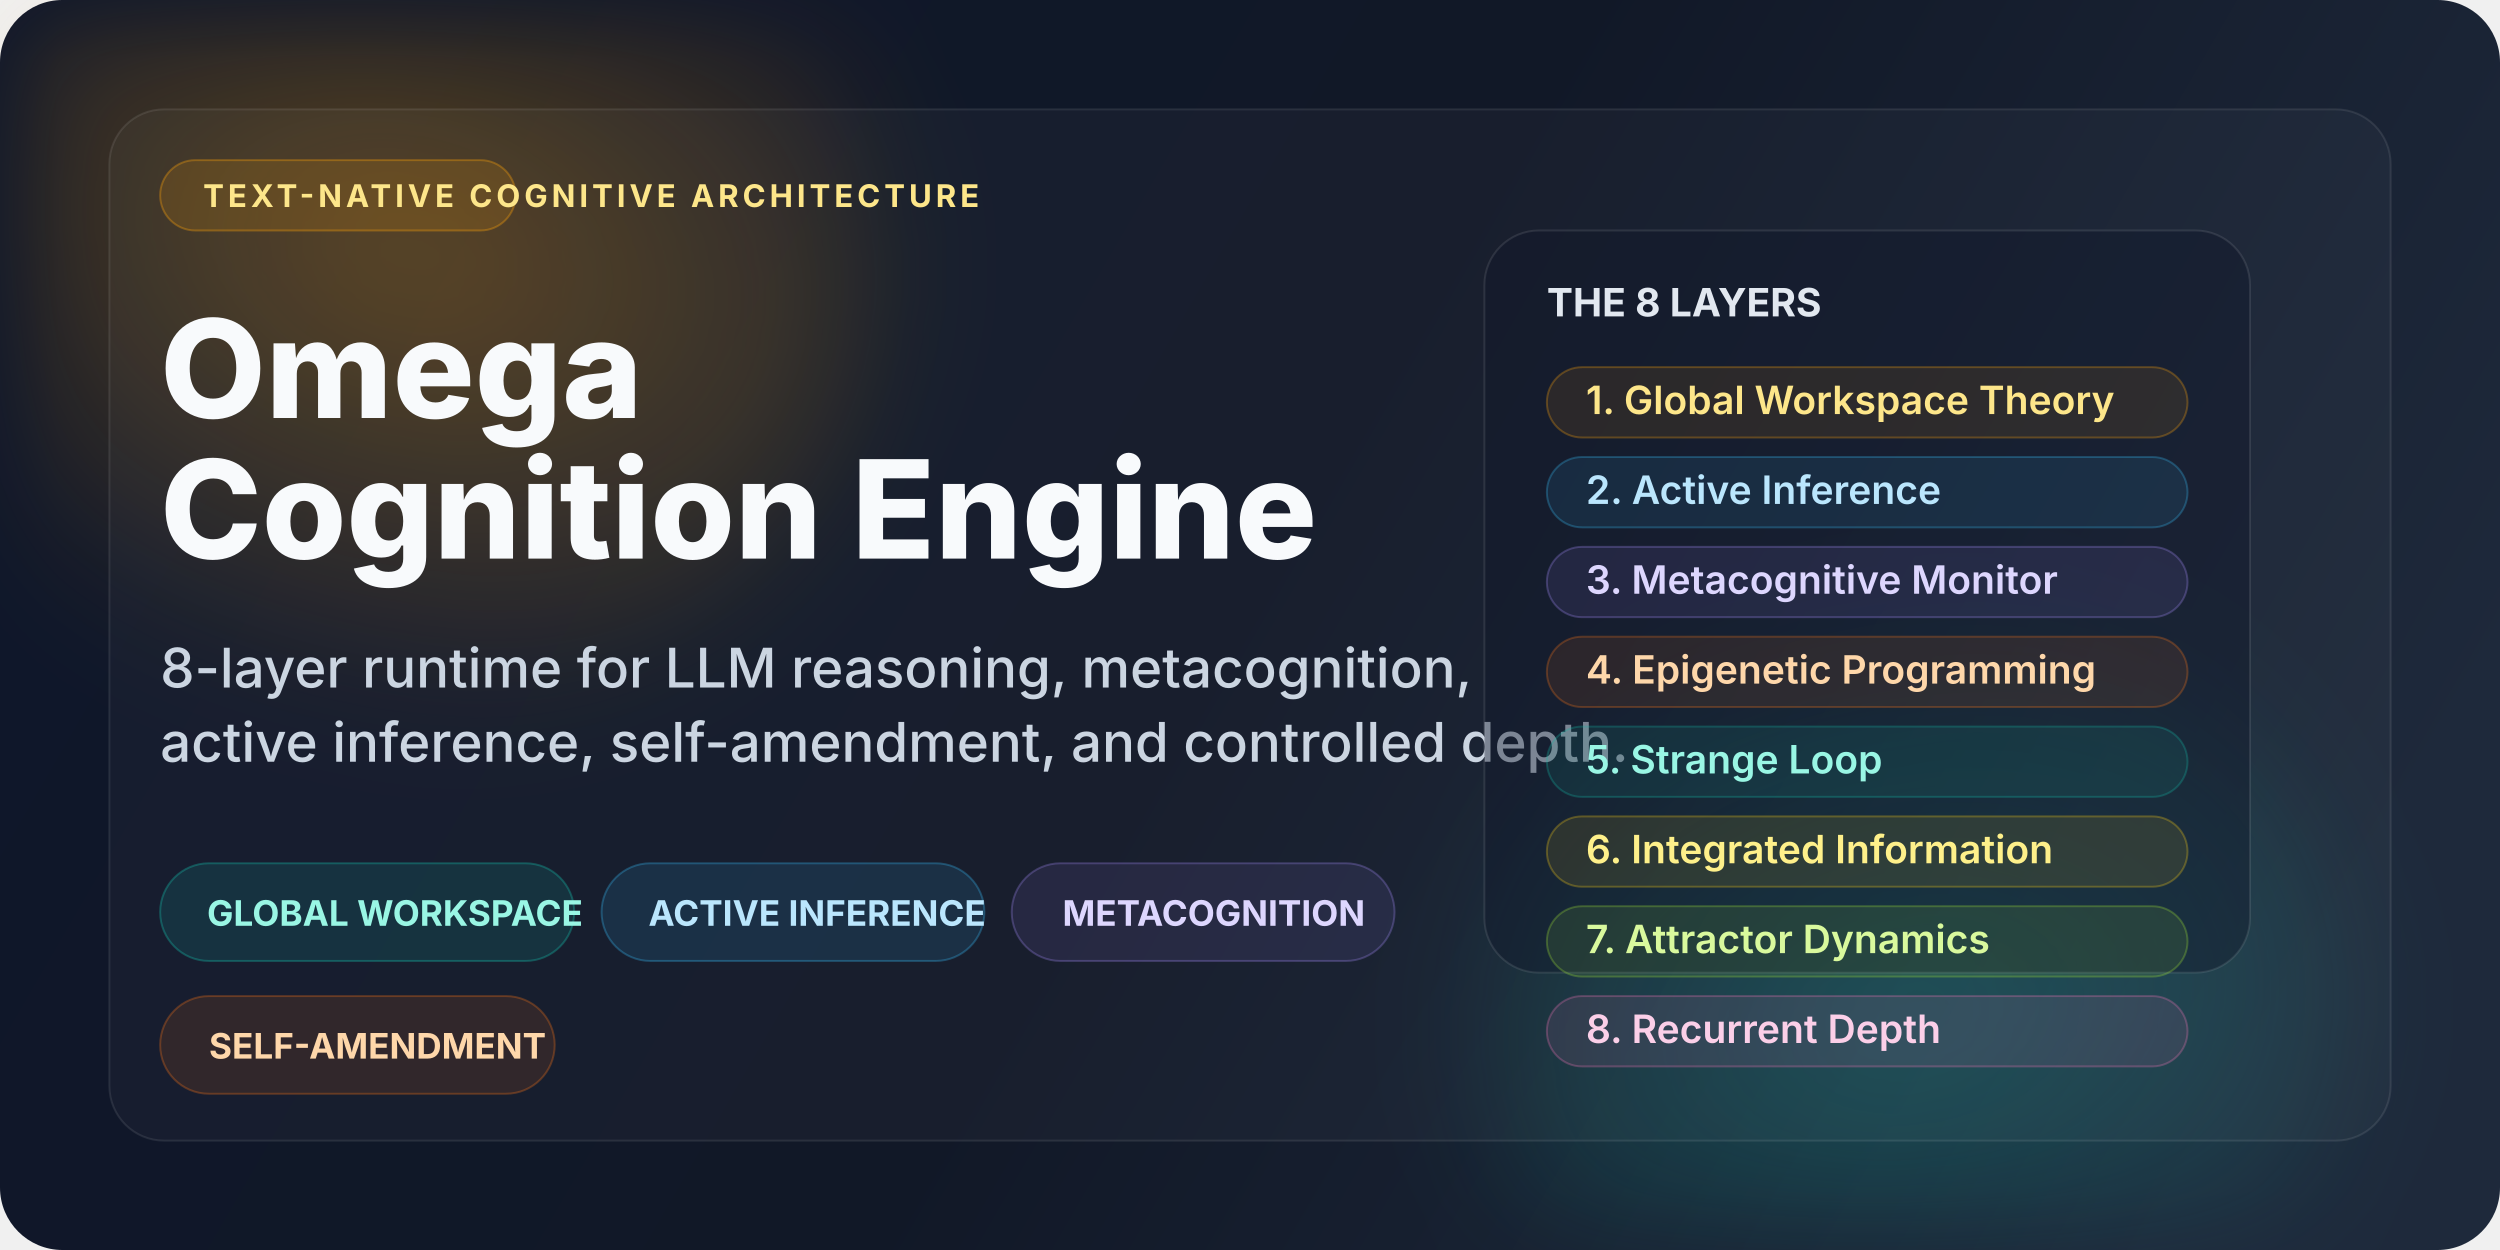
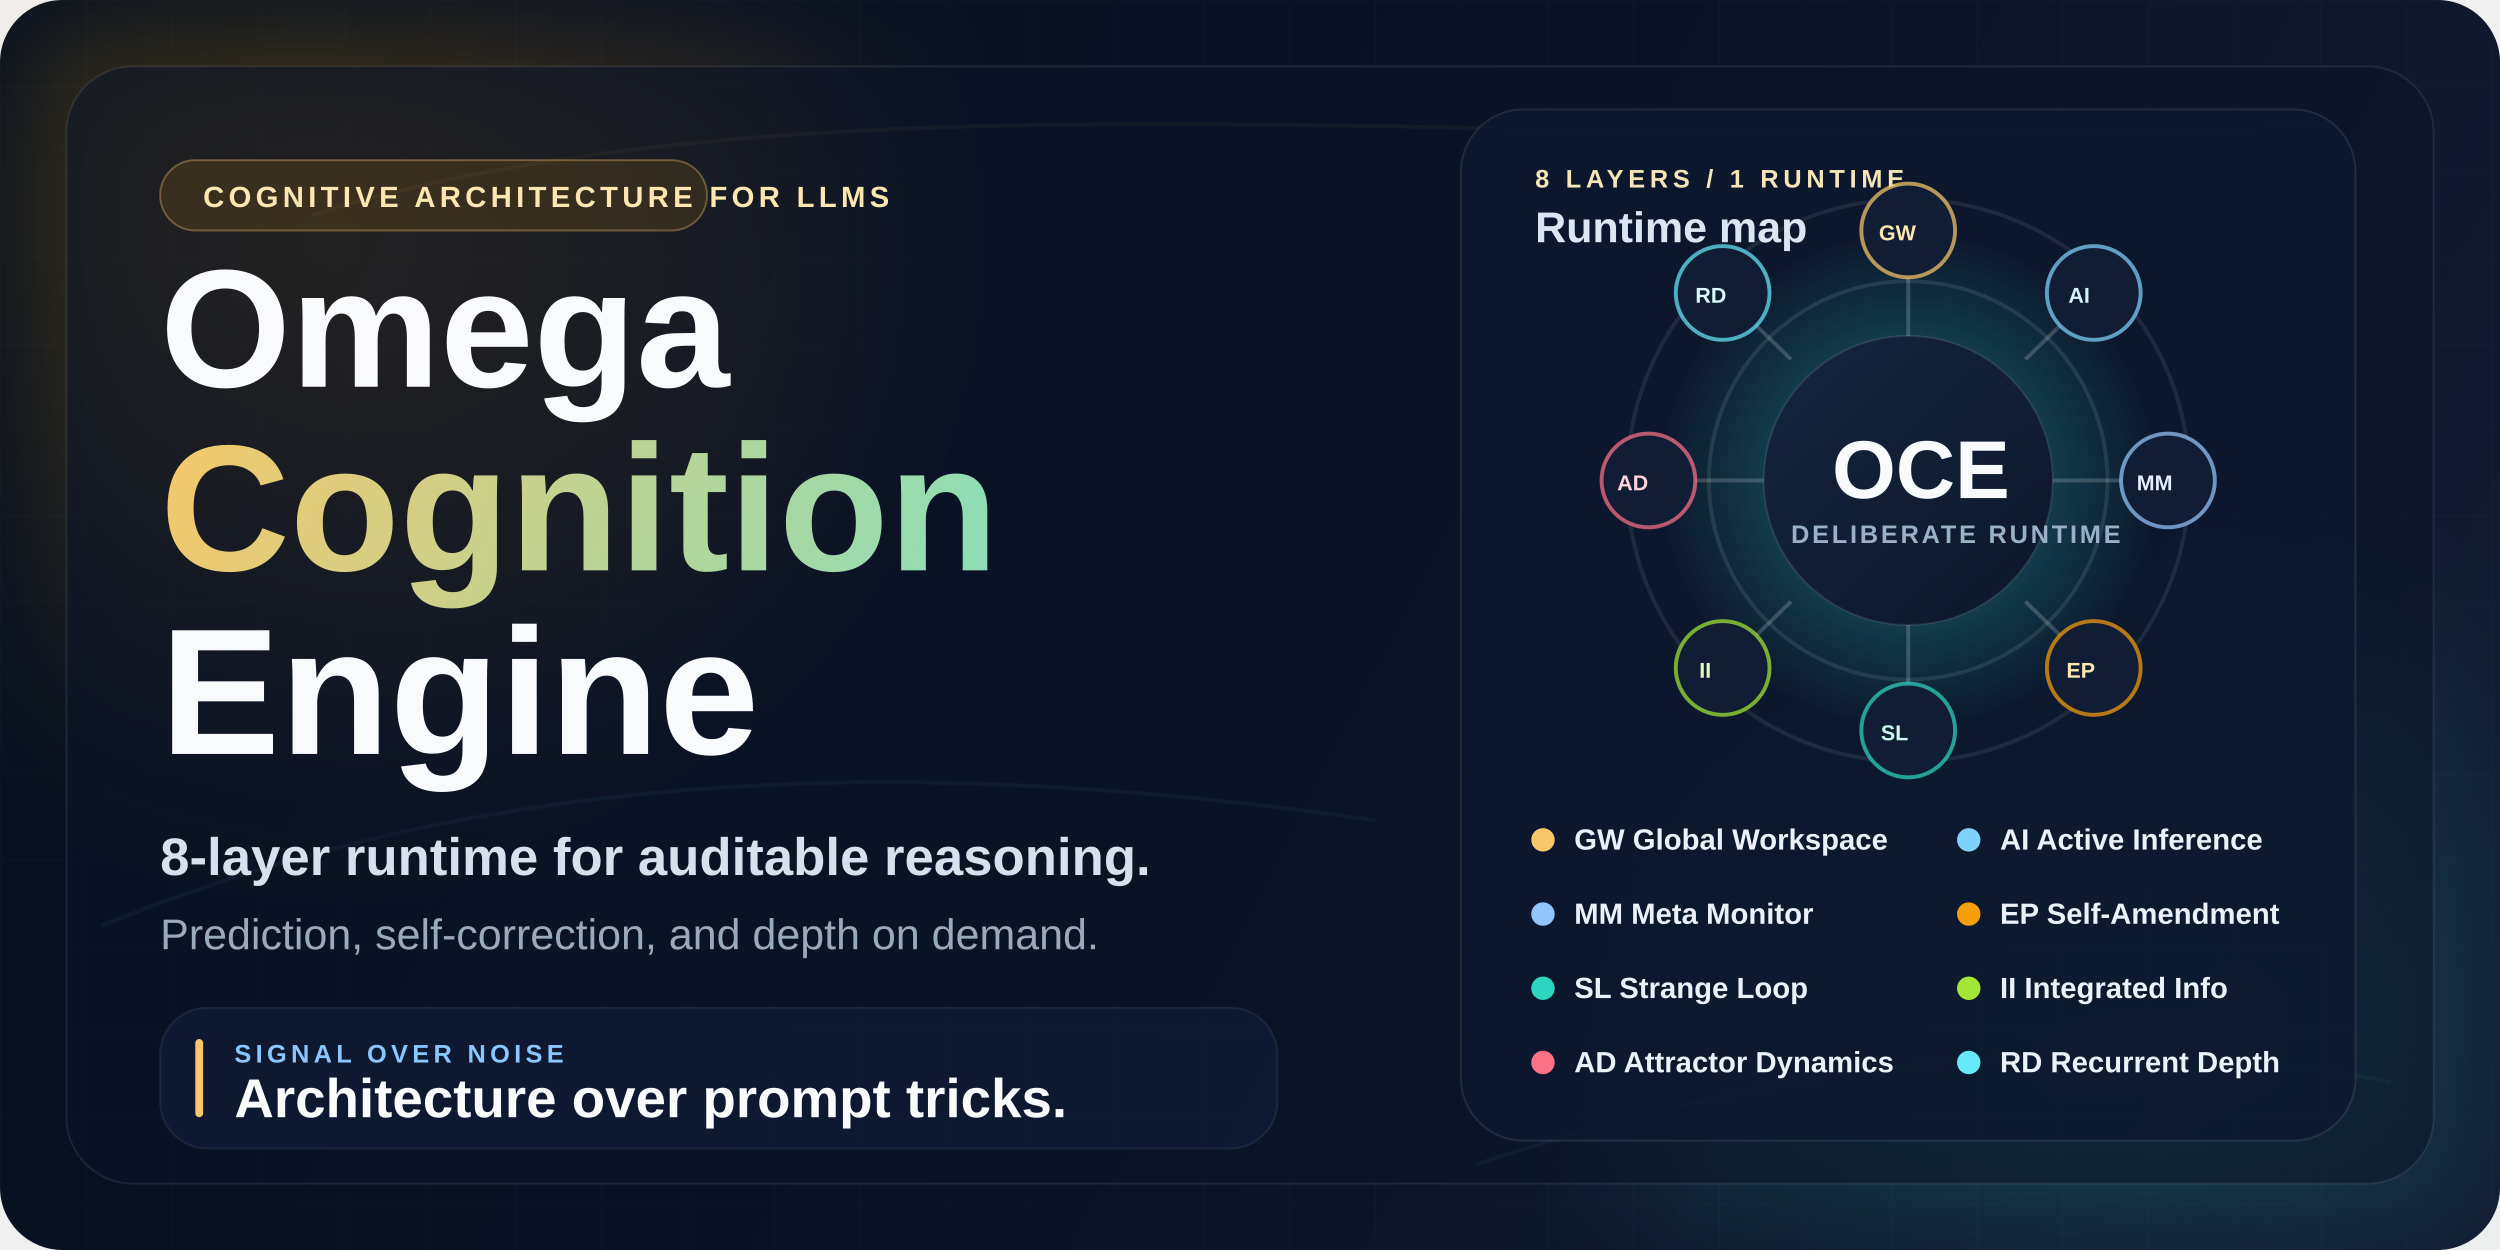
<svg xmlns="http://www.w3.org/2000/svg" width="1280" height="640" viewBox="0 0 1280 640" fill="none">
  <defs>
-     <linearGradient id="bg" x1="120" y1="40" x2="1120" y2="620" gradientUnits="userSpaceOnUse">
-       <stop stop-color="#0F172A" />
-       <stop offset="0.5" stop-color="#111827" />
-       <stop offset="1" stop-color="#1E293B" />
+     <linearGradient id="bg" x1="82" y1="34" x2="1204" y2="610" gradientUnits="userSpaceOnUse">
+       <stop stop-color="#07111F" />
+       <stop offset="0.52" stop-color="#0A1226" />
+       <stop offset="1" stop-color="#121B31" />
    </linearGradient>
-     <radialGradient id="glowA" cx="0" cy="0" r="1" gradientUnits="userSpaceOnUse" gradientTransform="translate(210 130) rotate(15) scale(360 240)">
-       <stop stop-color="#F59E0B" stop-opacity="0.32" />
+     <linearGradient id="titleAccent" x1="82" y1="204" x2="612" y2="412" gradientUnits="userSpaceOnUse">
+       <stop stop-color="#F7C76A" />
+       <stop offset="1" stop-color="#69E5D0" />
+     </linearGradient>
+     <radialGradient id="leftGlow" cx="0" cy="0" r="1" gradientUnits="userSpaceOnUse" gradientTransform="translate(170 122) rotate(18) scale(420 320)">
+       <stop stop-color="#F59E0B" stop-opacity="0.28" />
      <stop offset="1" stop-color="#F59E0B" stop-opacity="0" />
    </radialGradient>
-     <radialGradient id="glowB" cx="0" cy="0" r="1" gradientUnits="userSpaceOnUse" gradientTransform="translate(980 520) rotate(-12) scale(340 220)">
-       <stop stop-color="#14B8A6" stop-opacity="0.28" />
-       <stop offset="1" stop-color="#14B8A6" stop-opacity="0" />
+     <radialGradient id="rightGlow" cx="0" cy="0" r="1" gradientUnits="userSpaceOnUse" gradientTransform="translate(1084 542) rotate(-16) scale(420 280)">
+       <stop stop-color="#2DD4BF" stop-opacity="0.24" />
+       <stop offset="1" stop-color="#2DD4BF" stop-opacity="0" />
    </radialGradient>
+     <radialGradient id="coreGlow" cx="0" cy="0" r="1" gradientUnits="userSpaceOnUse" gradientTransform="translate(977 246) rotate(90) scale(128 128)">
+       <stop stop-color="#F7C76A" stop-opacity="0.38" />
+       <stop offset="0.6" stop-color="#2DD4BF" stop-opacity="0.18" />
+       <stop offset="1" stop-color="#2DD4BF" stop-opacity="0" />
+     </radialGradient>
+     <linearGradient id="coreFill" x1="920" y1="186" x2="1040" y2="316" gradientUnits="userSpaceOnUse">
+       <stop stop-color="#14243C" />
+       <stop offset="1" stop-color="#0D172B" />
+     </linearGradient>
+     <pattern id="grid" width="44" height="44" patternUnits="userSpaceOnUse">
+       <path d="M44 0H0V44" stroke="#FFFFFF" stroke-opacity="0.05" />
+     </pattern>
    <filter id="blur" x="-20%" y="-20%" width="140%" height="140%" color-interpolation-filters="sRGB">
-       <feGaussianBlur stdDeviation="32" />
+       <feGaussianBlur stdDeviation="38" />
    </filter>
  </defs>
  <rect width="1280" height="640" rx="32" fill="url(#bg)" />
-   <circle cx="210" cy="130" r="240" fill="url(#glowA)" filter="url(#blur)" />
-   <circle cx="980" cy="520" r="220" fill="url(#glowB)" filter="url(#blur)" />
-   <rect x="56" y="56" width="1168" height="528" rx="28" fill="rgba(255,255,255,0.03)" stroke="rgba(255,255,255,0.09)" />
-   <rect x="82" y="82" width="182" height="36" rx="18" fill="#F59E0B" fill-opacity="0.14" stroke="#F59E0B" stroke-opacity="0.35" />
-   <text x="104" y="106" fill="#FDE68A" font-family="Avenir Next, Inter, Arial, sans-serif" font-size="16" font-weight="700" letter-spacing="2">TEXT-NATIVE COGNITIVE ARCHITECTURE</text>
-   <text x="82" y="214" fill="#F8FAFC" font-family="Avenir Next, Inter, Arial, sans-serif" font-size="70" font-weight="800">Omega</text>
-   <text x="82" y="286" fill="#F8FAFC" font-family="Avenir Next, Inter, Arial, sans-serif" font-size="70" font-weight="800">Cognition Engine</text>
-   <text x="82" y="352" fill="#CBD5E1" font-family="Avenir Next, Inter, Arial, sans-serif" font-size="28" font-weight="500">8-layer runtime for LLM reasoning, metacognition,</text>
-   <text x="82" y="390" fill="#CBD5E1" font-family="Avenir Next, Inter, Arial, sans-serif" font-size="28" font-weight="500">active inference, self-amendment, and controlled depth.</text>
-   <rect x="82" y="442" width="212" height="50" rx="25" fill="#14B8A6" fill-opacity="0.14" stroke="#14B8A6" stroke-opacity="0.35" />
-   <text x="106" y="474" fill="#99F6E4" font-family="Avenir Next, Inter, Arial, sans-serif" font-size="18" font-weight="700">GLOBAL WORKSPACE</text>
-   <rect x="308" y="442" width="196" height="50" rx="25" fill="#38BDF8" fill-opacity="0.12" stroke="#38BDF8" stroke-opacity="0.30" />
-   <text x="332" y="474" fill="#BAE6FD" font-family="Avenir Next, Inter, Arial, sans-serif" font-size="18" font-weight="700">ACTIVE INFERENCE</text>
-   <rect x="518" y="442" width="196" height="50" rx="25" fill="#A78BFA" fill-opacity="0.10" stroke="#A78BFA" stroke-opacity="0.28" />
-   <text x="544" y="474" fill="#DDD6FE" font-family="Avenir Next, Inter, Arial, sans-serif" font-size="18" font-weight="700">METACOGNITION</text>
-   <rect x="82" y="510" width="202" height="50" rx="25" fill="#F97316" fill-opacity="0.12" stroke="#F97316" stroke-opacity="0.30" />
-   <text x="107" y="542" fill="#FED7AA" font-family="Avenir Next, Inter, Arial, sans-serif" font-size="18" font-weight="700">SELF-AMENDMENT</text>
-   <rect x="760" y="118" width="392" height="380" rx="28" fill="rgba(15,23,42,0.42)" stroke="rgba(255,255,255,0.10)" />
-   <text x="792" y="162" fill="#E2E8F0" font-family="Avenir Next, Inter, Arial, sans-serif" font-size="20" font-weight="700">THE 8 LAYERS</text>
-   <g font-family="Avenir Next, Inter, Arial, sans-serif" font-size="20" font-weight="600">
-     <rect x="792" y="188" width="328" height="36" rx="18" fill="rgba(245,158,11,0.10)" stroke="rgba(245,158,11,0.30)" />
-     <text x="812" y="212" fill="#FDE68A">1. Global Workspace Theory</text>
-     <rect x="792" y="234" width="328" height="36" rx="18" fill="rgba(56,189,248,0.10)" stroke="rgba(56,189,248,0.28)" />
-     <text x="812" y="258" fill="#BAE6FD">2. Active Inference</text>
-     <rect x="792" y="280" width="328" height="36" rx="18" fill="rgba(167,139,250,0.10)" stroke="rgba(167,139,250,0.28)" />
-     <text x="812" y="304" fill="#DDD6FE">3. Metacognitive Monitor</text>
-     <rect x="792" y="326" width="328" height="36" rx="18" fill="rgba(249,115,22,0.10)" stroke="rgba(249,115,22,0.28)" />
-     <text x="812" y="350" fill="#FED7AA">4. Epigenetic Programming</text>
-     <rect x="792" y="372" width="328" height="36" rx="18" fill="rgba(20,184,166,0.10)" stroke="rgba(20,184,166,0.28)" />
-     <text x="812" y="396" fill="#99F6E4">5. Strange Loop</text>
-     <rect x="792" y="418" width="328" height="36" rx="18" fill="rgba(250,204,21,0.10)" stroke="rgba(250,204,21,0.28)" />
-     <text x="812" y="442" fill="#FEF08A">6. Integrated Information</text>
-     <rect x="792" y="464" width="328" height="36" rx="18" fill="rgba(163,230,53,0.10)" stroke="rgba(163,230,53,0.28)" />
-     <text x="812" y="488" fill="#D9F99D">7. Attractor Dynamics</text>
-     <rect x="792" y="510" width="328" height="36" rx="18" fill="rgba(244,114,182,0.10)" stroke="rgba(244,114,182,0.28)" />
-     <text x="812" y="534" fill="#FBCFE8">8. Recurrent Depth</text>
+   <rect width="1280" height="640" rx="32" fill="url(#grid)" opacity="0.34" />
+   <circle cx="170" cy="122" r="280" fill="url(#leftGlow)" filter="url(#blur)" />
+   <circle cx="1084" cy="542" r="260" fill="url(#rightGlow)" filter="url(#blur)" />
+   <path d="M52 474C252 392 470 386 704 420" stroke="#7DD3FC" stroke-opacity="0.10" stroke-width="2" />
+   <path d="M160 110C430 26 842 86 1186 64" stroke="#F7C76A" stroke-opacity="0.10" stroke-width="2" />
+   <path d="M756 596C902 548 1060 522 1224 554" stroke="#5EEAD4" stroke-opacity="0.10" stroke-width="2" />
+   <rect x="34" y="34" width="1212" height="572" rx="34" fill="#0B1326" fill-opacity="0.58" stroke="#FFFFFF" stroke-opacity="0.08" />
+   <rect x="82" y="82" width="280" height="36" rx="18" fill="#F59E0B" fill-opacity="0.12" stroke="#F7C76A" stroke-opacity="0.34" />
+   <text x="104" y="106" fill="#FCE7B0" font-family="Avenir Next, Helvetica Neue, Arial, sans-serif" font-size="15" font-weight="700" letter-spacing="2.2">COGNITIVE ARCHITECTURE FOR LLMS</text>
+   <text x="82" y="198" fill="#F8FAFC" font-family="Avenir Next, Helvetica Neue, Arial, sans-serif" font-size="86" font-weight="800">Omega</text>
+   <text x="82" y="292" fill="url(#titleAccent)" font-family="Avenir Next, Helvetica Neue, Arial, sans-serif" font-size="92" font-weight="800">Cognition</text>
+   <text x="82" y="386" fill="#F8FAFC" font-family="Avenir Next, Helvetica Neue, Arial, sans-serif" font-size="92" font-weight="800">Engine</text>
+   <text x="82" y="448" fill="#D7E1EE" font-family="Avenir Next, Helvetica Neue, Arial, sans-serif" font-size="27" font-weight="600">8-layer runtime for auditable reasoning.</text>
+   <text x="82" y="486" fill="#99A9BE" font-family="Avenir Next, Helvetica Neue, Arial, sans-serif" font-size="22" font-weight="500">Prediction, self-correction, and depth on demand.</text>
+   <rect x="82" y="516" width="572" height="72" rx="24" fill="#0F1B34" fill-opacity="0.88" stroke="#FFFFFF" stroke-opacity="0.07" />
+   <rect x="100" y="532" width="4" height="40" rx="2" fill="#F7C76A" />
+   <text x="120" y="544" fill="#8AC7FF" font-family="Avenir Next, Helvetica Neue, Arial, sans-serif" font-size="13" font-weight="700" letter-spacing="2.2">SIGNAL OVER NOISE</text>
+   <text x="120" y="572" fill="#F8FAFC" font-family="Avenir Next, Helvetica Neue, Arial, sans-serif" font-size="28" font-weight="700">Architecture over prompt tricks.</text>
+   <rect x="748" y="56" width="458" height="528" rx="32" fill="#0D182F" fill-opacity="0.84" stroke="#FFFFFF" stroke-opacity="0.09" />
+   <text x="786" y="96" fill="#F6E6B7" font-family="Avenir Next, Helvetica Neue, Arial, sans-serif" font-size="13" font-weight="700" letter-spacing="2.4">8 LAYERS / 1 RUNTIME</text>
+   <text x="786" y="124" fill="#DCE5F2" font-family="Avenir Next, Helvetica Neue, Arial, sans-serif" font-size="22" font-weight="700">Runtime map</text>
+   <circle cx="977" cy="246" r="144" stroke="#FFFFFF" stroke-opacity="0.08" stroke-width="2" />
+   <circle cx="977" cy="246" r="102" stroke="#FFFFFF" stroke-opacity="0.10" stroke-width="2" />
+   <circle cx="977" cy="246" r="126" fill="url(#coreGlow)" />
+   <path d="M977 118V174" stroke="#FFFFFF" stroke-opacity="0.18" stroke-width="2" />
+   <path d="M1072 150L1037 184" stroke="#FFFFFF" stroke-opacity="0.18" stroke-width="2" />
+   <path d="M1110 246H1050" stroke="#FFFFFF" stroke-opacity="0.18" stroke-width="2" />
+   <path d="M1072 342L1037 308" stroke="#FFFFFF" stroke-opacity="0.18" stroke-width="2" />
+   <path d="M977 374V318" stroke="#FFFFFF" stroke-opacity="0.18" stroke-width="2" />
+   <path d="M882 342L917 308" stroke="#FFFFFF" stroke-opacity="0.18" stroke-width="2" />
+   <path d="M844 246H904" stroke="#FFFFFF" stroke-opacity="0.18" stroke-width="2" />
+   <path d="M882 150L917 184" stroke="#FFFFFF" stroke-opacity="0.18" stroke-width="2" />
+   <circle cx="977" cy="246" r="74" fill="url(#coreFill)" stroke="#FFFFFF" stroke-opacity="0.10" />
+   <text x="938" y="255" fill="#F8FAFC" font-family="Avenir Next, Helvetica Neue, Arial, sans-serif" font-size="42" font-weight="800">OCE</text>
+   <text x="917" y="278" fill="#9AB0C8" font-family="Avenir Next, Helvetica Neue, Arial, sans-serif" font-size="13" font-weight="600" letter-spacing="1.4">DELIBERATE RUNTIME</text>
+   <circle cx="977" cy="118" r="24" fill="#101D35" stroke="#F7C76A" stroke-opacity="0.72" stroke-width="2" />
+   <text x="962" y="123" fill="#FCE7B0" font-family="Avenir Next, Helvetica Neue, Arial, sans-serif" font-size="11" font-weight="800">GW</text>
+   <circle cx="1072" cy="150" r="24" fill="#101D35" stroke="#7DD3FC" stroke-opacity="0.72" stroke-width="2" />
+   <text x="1059" y="155" fill="#D6F1FF" font-family="Avenir Next, Helvetica Neue, Arial, sans-serif" font-size="11" font-weight="800">AI</text>
+   <circle cx="1110" cy="246" r="24" fill="#101D35" stroke="#93C5FD" stroke-opacity="0.72" stroke-width="2" />
+   <text x="1094" y="251" fill="#E0EEFF" font-family="Avenir Next, Helvetica Neue, Arial, sans-serif" font-size="11" font-weight="800">MM</text>
+   <circle cx="1072" cy="342" r="24" fill="#101D35" stroke="#F59E0B" stroke-opacity="0.72" stroke-width="2" />
+   <text x="1058" y="347" fill="#FCE7B0" font-family="Avenir Next, Helvetica Neue, Arial, sans-serif" font-size="11" font-weight="800">EP</text>
+   <circle cx="977" cy="374" r="24" fill="#101D35" stroke="#2DD4BF" stroke-opacity="0.72" stroke-width="2" />
+   <text x="963" y="379" fill="#CCFBF1" font-family="Avenir Next, Helvetica Neue, Arial, sans-serif" font-size="11" font-weight="800">SL</text>
+   <circle cx="882" cy="342" r="24" fill="#101D35" stroke="#A3E635" stroke-opacity="0.72" stroke-width="2" />
+   <text x="870" y="347" fill="#E7F9BE" font-family="Avenir Next, Helvetica Neue, Arial, sans-serif" font-size="11" font-weight="800">II</text>
+   <circle cx="844" cy="246" r="24" fill="#101D35" stroke="#FB7185" stroke-opacity="0.72" stroke-width="2" />
+   <text x="828" y="251" fill="#FFD3D9" font-family="Avenir Next, Helvetica Neue, Arial, sans-serif" font-size="11" font-weight="800">AD</text>
+   <circle cx="882" cy="150" r="24" fill="#101D35" stroke="#67E8F9" stroke-opacity="0.72" stroke-width="2" />
+   <text x="868" y="155" fill="#D9FCFF" font-family="Avenir Next, Helvetica Neue, Arial, sans-serif" font-size="11" font-weight="800">RD</text>
+   <g font-family="Avenir Next, Helvetica Neue, Arial, sans-serif" font-size="15" font-weight="600">
+     <circle cx="790" cy="430" r="6" fill="#F7C76A" />
+     <text x="806" y="435" fill="#EAF1F8">GW  Global Workspace</text>
+     <circle cx="790" cy="468" r="6" fill="#93C5FD" />
+     <text x="806" y="473" fill="#EAF1F8">MM  Meta Monitor</text>
+     <circle cx="790" cy="506" r="6" fill="#2DD4BF" />
+     <text x="806" y="511" fill="#EAF1F8">SL  Strange Loop</text>
+     <circle cx="790" cy="544" r="6" fill="#FB7185" />
+     <text x="806" y="549" fill="#EAF1F8">AD  Attractor Dynamics</text>
+     <circle cx="1008" cy="430" r="6" fill="#7DD3FC" />
+     <text x="1024" y="435" fill="#EAF1F8">AI  Active Inference</text>
+     <circle cx="1008" cy="468" r="6" fill="#F59E0B" />
+     <text x="1024" y="473" fill="#EAF1F8">EP  Self-Amendment</text>
+     <circle cx="1008" cy="506" r="6" fill="#A3E635" />
+     <text x="1024" y="511" fill="#EAF1F8">II  Integrated Info</text>
+     <circle cx="1008" cy="544" r="6" fill="#67E8F9" />
+     <text x="1024" y="549" fill="#EAF1F8">RD  Recurrent Depth</text>
  </g>
</svg>
